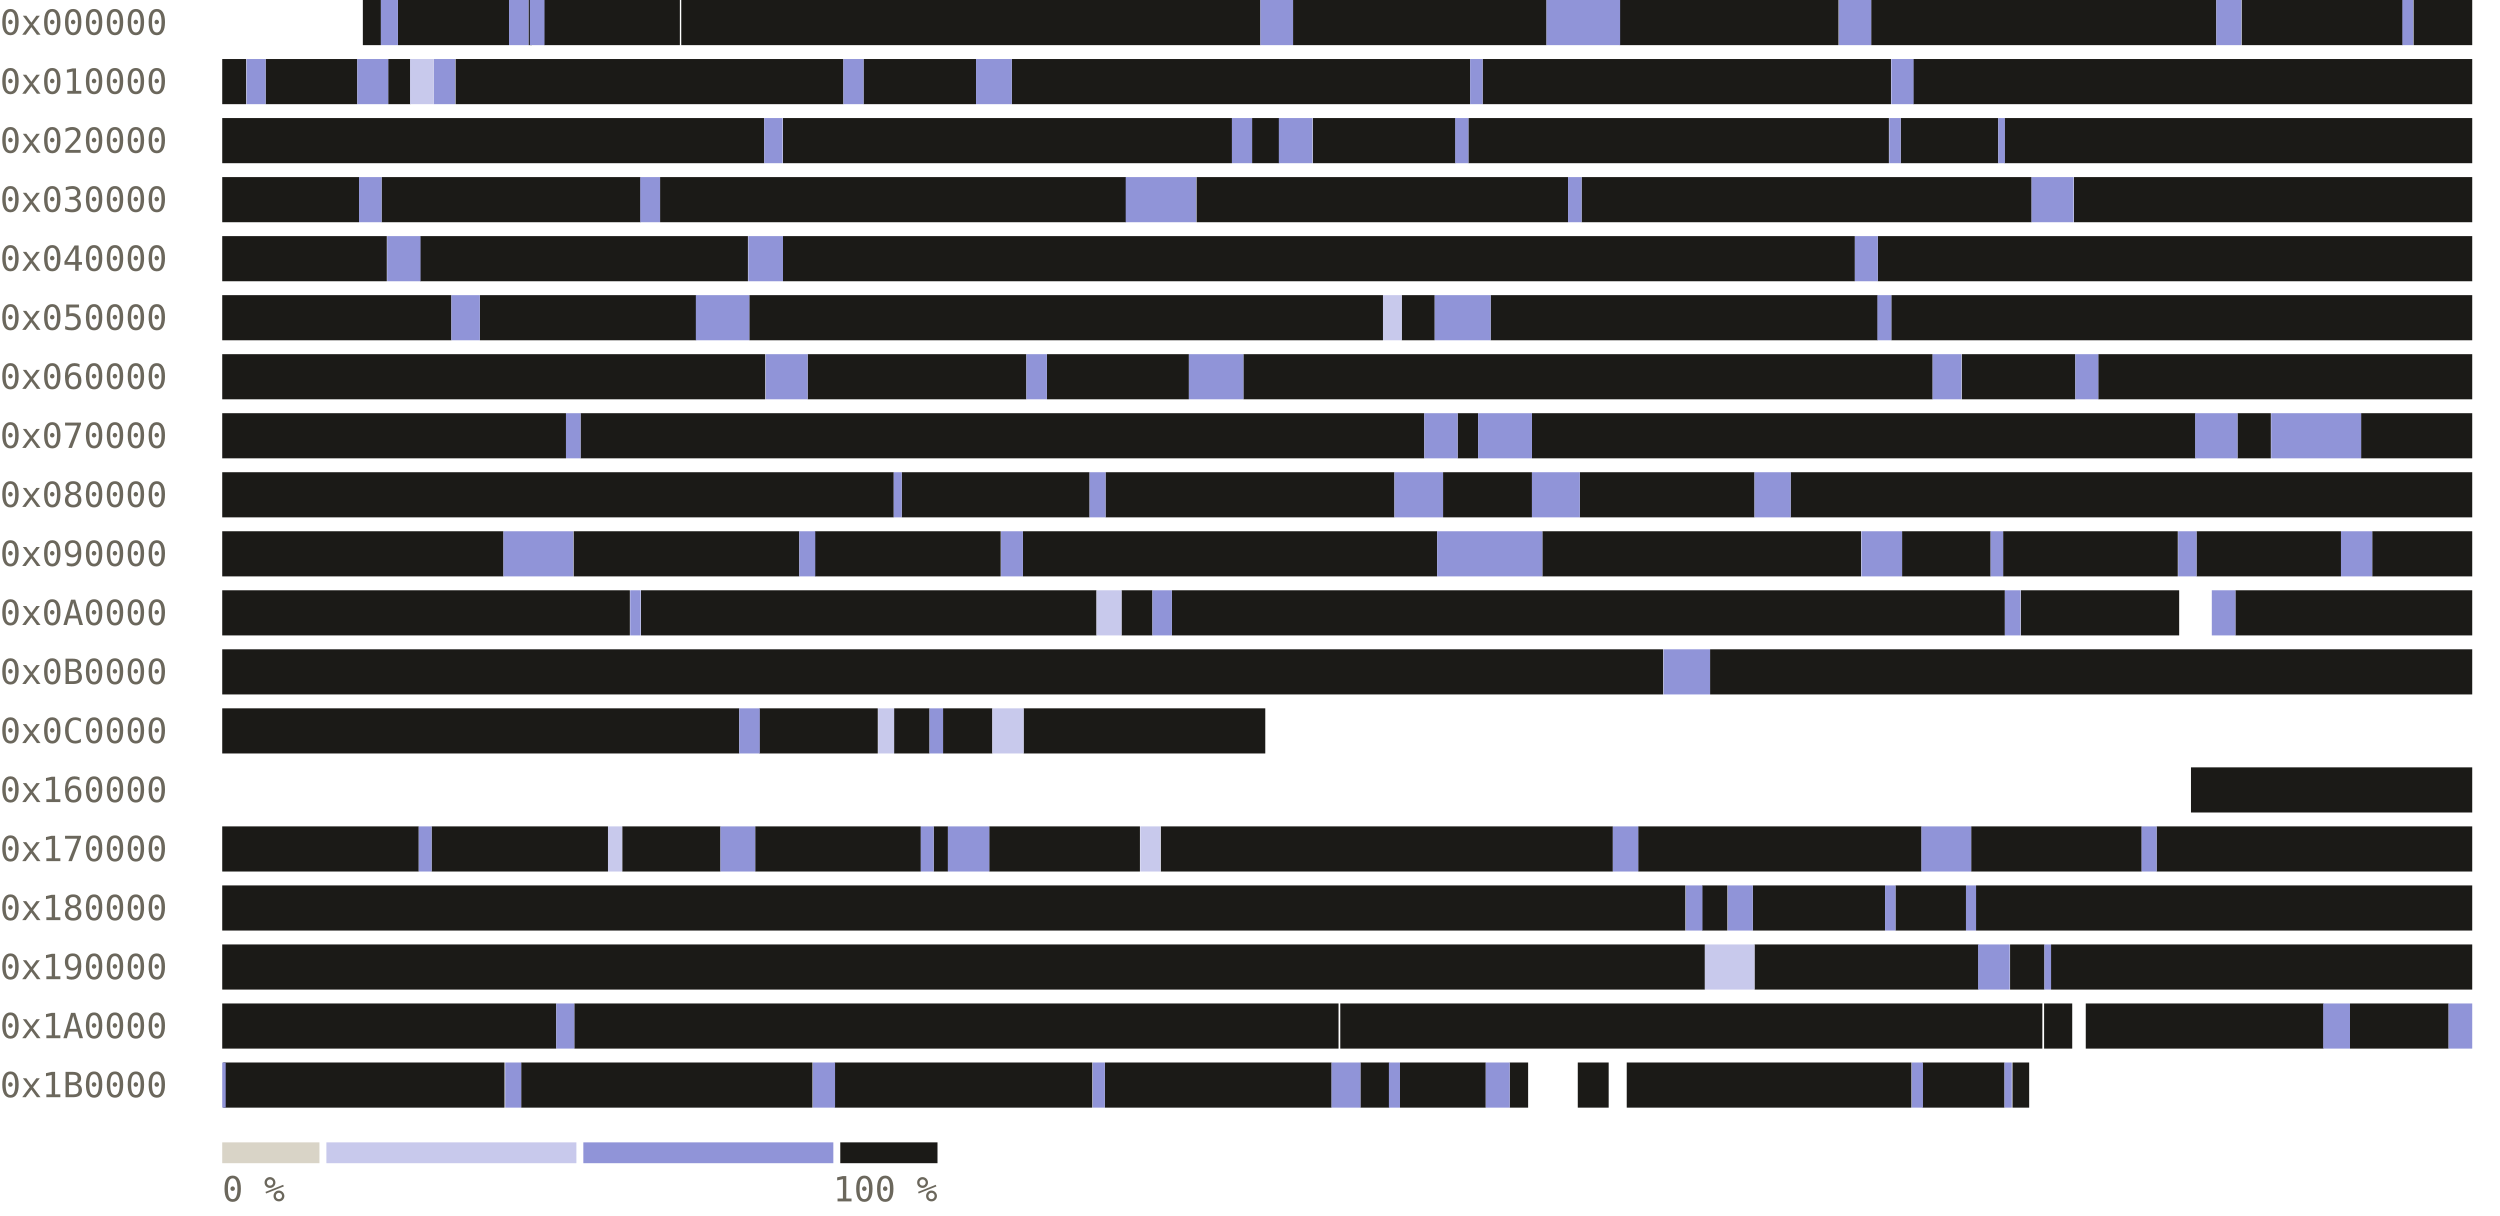
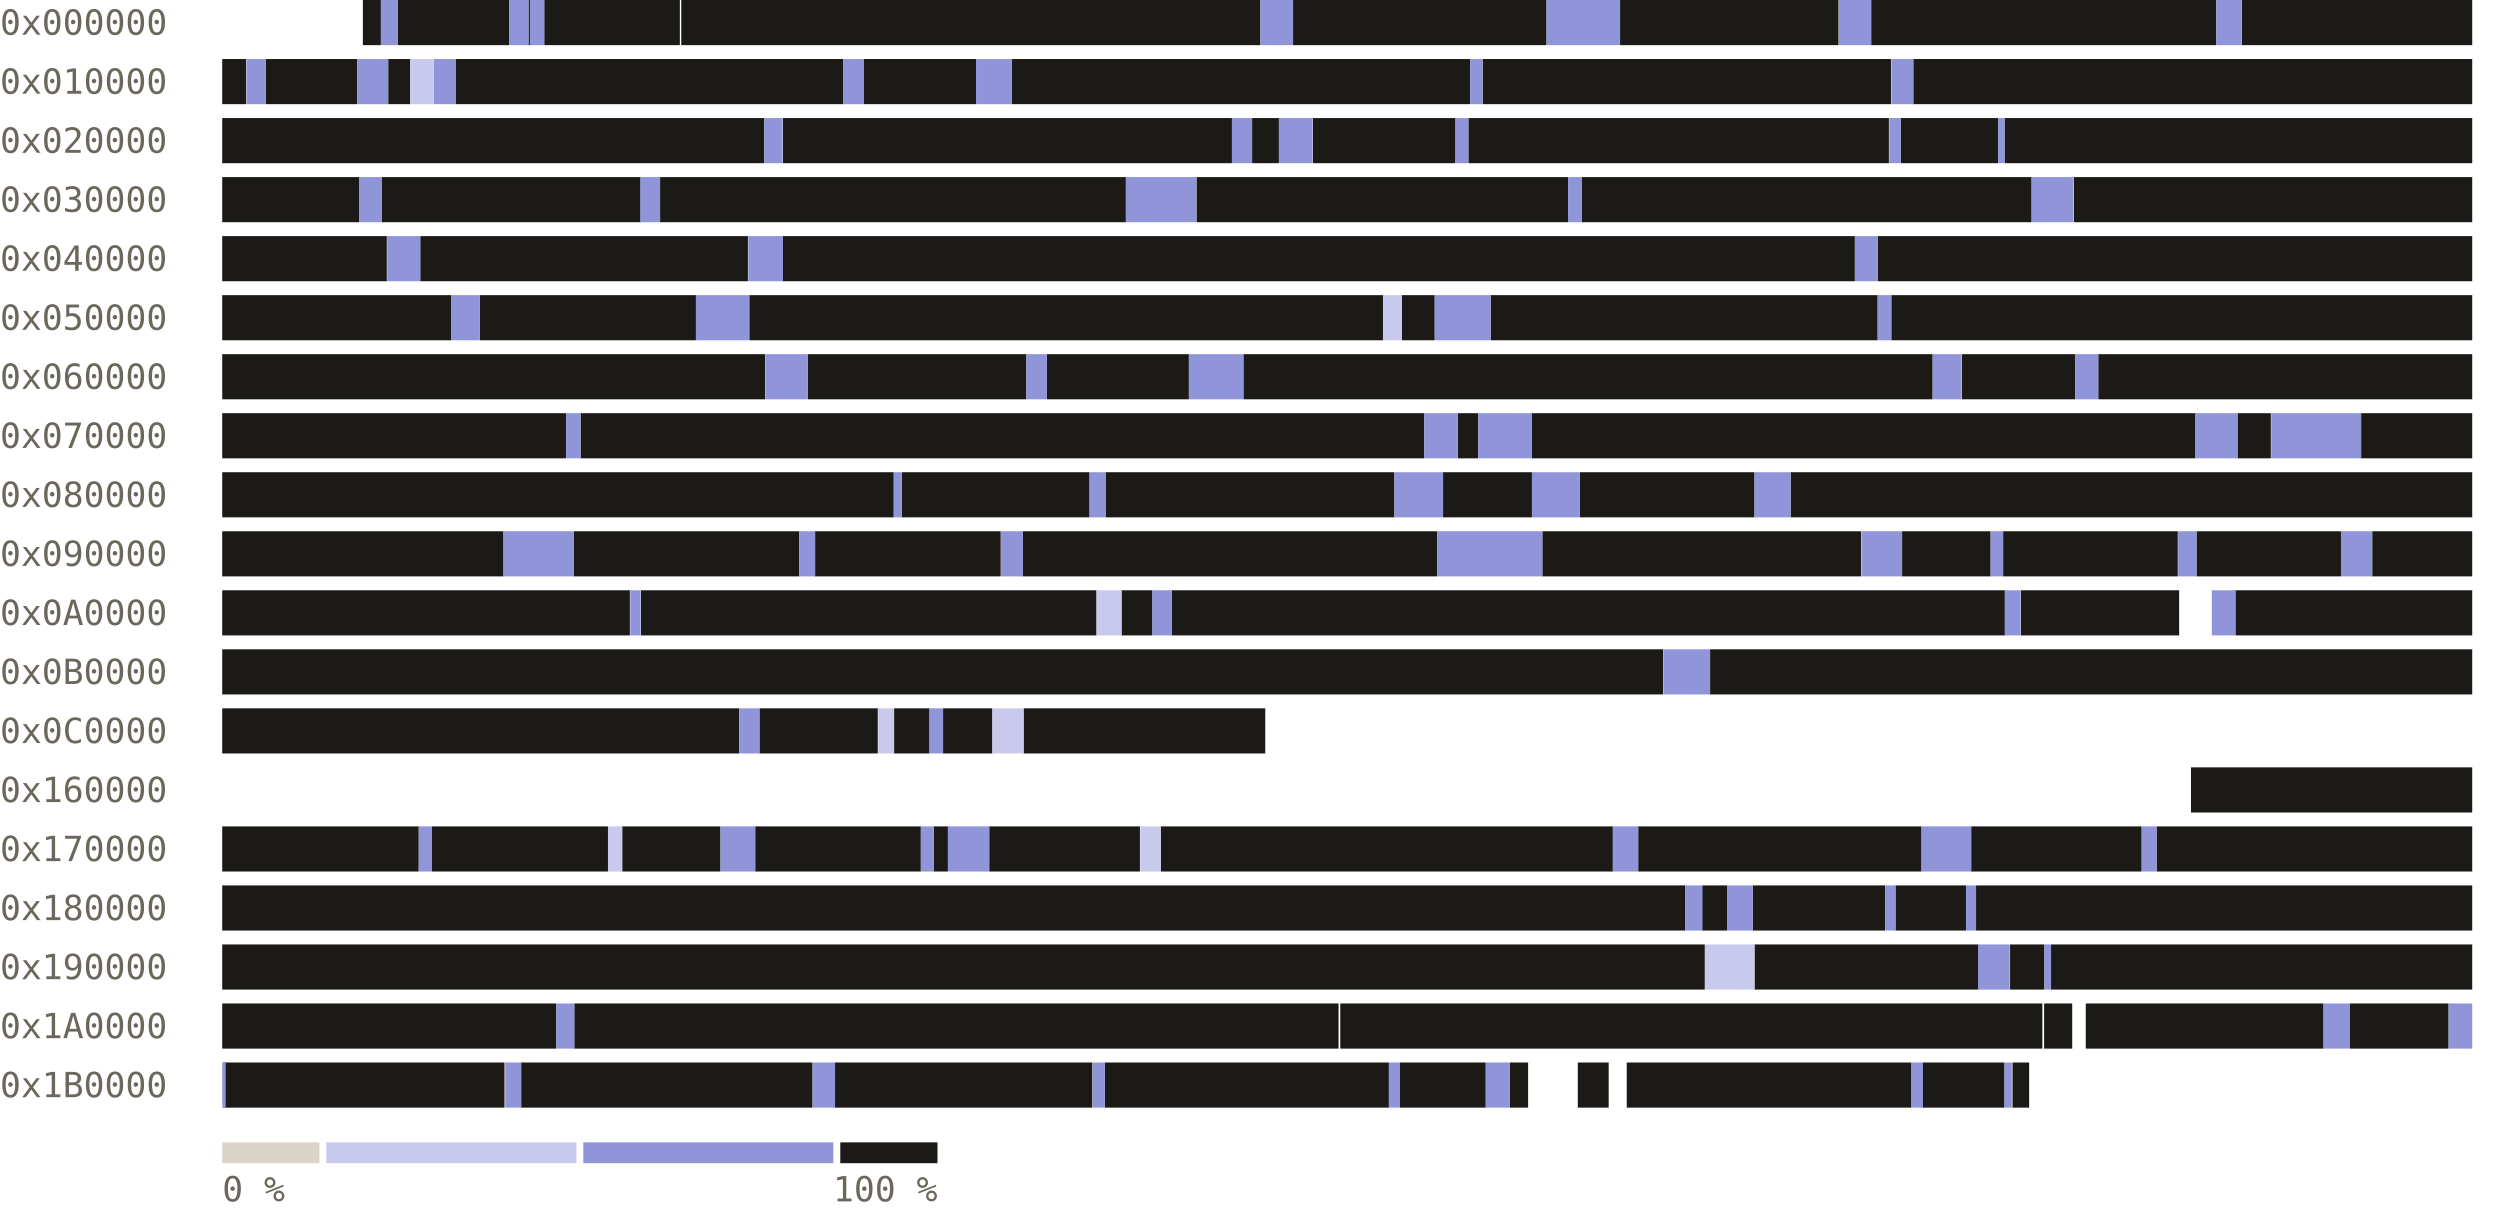
<svg xmlns="http://www.w3.org/2000/svg" viewBox="0 0 720 350" width="720" height="350">
  <style>text{font:10px monospace;fill:#6b675c}.q0{fill:#d9d4c7}.q1{fill:#e3e2f2}.q2{fill:#d6d6ef}.q3{fill:#c8c9ec}.q4{fill:#babce8}.q5{fill:#acafe4}.q6{fill:#9ea2df}.q7{fill:#9094d8}.q8{fill:#8186cf}.q9{fill:#7277c4}.q10{fill:#1b1a17}@media (prefers-color-scheme:dark){text{fill:#a8a293}.q0{fill:#4a463d}.q1{fill:#35375a}.q2{fill:#3c3f66}.q3{fill:#444772}.q4{fill:#4d517f}.q5{fill:#575b8c}.q6{fill:#62669a}.q7{fill:#6e72a8}.q8{fill:#7b7fb6}.q9{fill:#888cc4}.q10{fill:#d6d0bd}}</style>
  <text x="0" y="10">0x000000</text>
  <text x="0" y="27">0x010000</text>
  <text x="0" y="44">0x020000</text>
  <text x="0" y="61">0x030000</text>
  <text x="0" y="78">0x040000</text>
  <text x="0" y="95">0x050000</text>
  <text x="0" y="112">0x060000</text>
  <text x="0" y="129">0x070000</text>
  <text x="0" y="146">0x080000</text>
  <text x="0" y="163">0x090000</text>
  <text x="0" y="180">0x0A0000</text>
  <text x="0" y="197">0x0B0000</text>
  <text x="0" y="214">0x0C0000</text>
  <text x="0" y="231">0x160000</text>
  <text x="0" y="248">0x170000</text>
  <text x="0" y="265">0x180000</text>
  <text x="0" y="282">0x190000</text>
  <text x="0" y="299">0x1A0000</text>
  <text x="0" y="316">0x1B0000</text>
-   <path class="q10" d="M104.5 0h5.2v13h-5.2zM114.6 0h32v13h-32zM152.2 0h1v13h-1zM156.7 0h39.1v13h-39.1zM196.2 0h166.8v13h-166.8zM372.4 0h73v13h-73zM466.5 0h63v13h-63zM538.9 0h99.4v13h-99.4zM645.6 0h46.4v13h-46.4zM695.1 0h16.9v13h-16.9zM64 17h6.9v13h-6.9zM76.5 17h26.4v13h-26.4zM111.8 17h6.4v13h-6.4zM131.2 17h111.7v13h-111.7zM248.7 17h32.4v13h-32.4zM291.4 17h132v13h-132zM427 17h117.6v13h-117.6zM551 17h161v13h-161zM64 34h156.1v13h-156.1zM225.5 34h129.3v13h-129.3zM360.6 34h7.8v13h-7.8zM378.1 34h41.1v13h-41.1zM422.9 34h121.1v13h-121.1zM547.4 34h28.1v13h-28.1zM577.3 34h134.7v13h-134.7zM64 51h39.4v13h-39.4zM109.9 51h74.6v13h-74.6zM190.1 51h134.2v13h-134.2zM344.6 51h107v13h-107zM455.5 51h129.6v13h-129.6zM597.3 51h114.7v13h-114.7zM64 68h47.4v13h-47.4zM121 68h94.4v13h-94.4zM225.5 68h308.7v13h-308.7zM540.8 68h171.2v13h-171.2zM64 85h66v13h-66zM138.2 85h62.3v13h-62.3zM215.8 85h182.5v13h-182.5zM403.7 85h9.5v13h-9.5zM429.3 85h111.5v13h-111.5zM544.7 85h167.3v13h-167.3zM64 102h156.4v13h-156.4zM232.6 102h63v13h-63zM301.5 102h40.9v13h-40.9zM358.1 102h198.5v13h-198.5zM565 102h32.7v13h-32.7zM604.3 102h107.7v13h-107.7zM64 119h99v13h-99zM167.2 119h243v13h-243zM419.8 119h5.9v13h-5.9zM441.2 119h191.1v13h-191.1zM644.4 119h9.6v13h-9.6zM680 119h32v13h-32zM64 136h193.4v13h-193.4zM259.7 136h54.1v13h-54.1zM318.4 136h83.2v13h-83.2zM415.6 136h25.6v13h-25.6zM455 136h50.3v13h-50.3zM515.7 136h196.3v13h-196.3zM64 153h81v13h-81zM165.2 153h65v13h-65zM234.7 153h53.5v13h-53.5zM294.6 153h119.3v13h-119.3zM444.2 153h91.8v13h-91.8zM547.8 153h25.5v13h-25.5zM576.9 153h50.3v13h-50.3zM632.6 153h41.6v13h-41.6zM683.2 153h28.8v13h-28.8zM64 170h117.4v13h-117.4zM184.6 170h131.2v13h-131.2zM323 170h8.9v13h-8.9zM337.5 170h239.9v13h-239.9zM582 170h45.6v13h-45.6zM643.8 170h68.2v13h-68.2zM64 187h415v13h-415zM492.5 187h219.5v13h-219.5zM64 204h148.9v13h-148.9zM218.7 204h34.1v13h-34.1zM257.5 204h10.2v13h-10.2zM271.6 204h14.2v13h-14.2zM294.8 204h69.6v13h-69.6zM631 221h81v13h-81zM64 238h56.6v13h-56.6zM124.3 238h50.8v13h-50.8zM179.2 238h28.3v13h-28.3zM217.5 238h47.7v13h-47.7zM268.9 238h4.1v13h-4.1zM284.9 238h43.4v13h-43.4zM334.3 238h130.2v13h-130.2zM471.8 238h81.6v13h-81.6zM567.7 238h49.1v13h-49.1zM621.1 238h90.9v13h-90.9zM64 255h421.4v13h-421.4zM490.2 255h7.3v13h-7.3zM504.8 255h38.1v13h-38.1zM545.9 255h20.3v13h-20.3zM569.1 255h142.9v13h-142.9zM64 272h427v13h-427zM505.3 272h64.5v13h-64.5zM578.9 272h9.9v13h-9.9zM590.7 272h121.3v13h-121.3zM64 289h96.2v13h-96.2zM165.4 289h220.1v13h-220.1zM386 289h202.2v13h-202.2zM588.7 289h8.1v13h-8.1zM600.7 289h68.5v13h-68.5zM676.8 289h28.4v13h-28.4zM64.3 306h81v13h-81zM150.1 306h83.9v13h-83.9zM240.4 306h74.2v13h-74.2zM318.2 306h65.3v13h-65.3zM391.8 306h8.3v13h-8.3zM403.2 306h24.7v13h-24.7zM434.8 306h5.3v13h-5.3zM454.4 306h8.9v13h-8.9zM468.5 306h82v13h-82zM553.7 306h23.6v13h-23.6zM579.6 306h4.8v13h-4.8z" />
-   <path class="q7" d="M109.7 0h4.9v13h-4.9zM146.6 0h5.6v13h-5.6zM152.6 0h4.2v13h-4.2zM363 0h9.4v13h-9.4zM445.4 0h21.2v13h-21.2zM529.6 0h9.3v13h-9.3zM638.3 0h7.2v13h-7.2zM691.9 0h3.1v13h-3.1zM71 17h5.5v13h-5.5zM102.9 17h8.9v13h-8.9zM124.9 17h6.2v13h-6.2zM242.9 17h5.8v13h-5.8zM281.1 17h10.3v13h-10.3zM423.4 17h3.6v13h-3.6zM544.7 17h6.4v13h-6.4zM220.1 34h5.3v13h-5.3zM354.8 34h5.8v13h-5.8zM368.3 34h9.7v13h-9.7zM419.1 34h3.8v13h-3.8zM544.1 34h3.3v13h-3.3zM575.5 34h1.9v13h-1.9zM103.4 51h6.5v13h-6.5zM184.4 51h5.7v13h-5.7zM324.2 51h20.3v13h-20.3zM451.6 51h3.9v13h-3.9zM585.1 51h12.1v13h-12.1zM111.5 68h9.6v13h-9.6zM215.5 68h10v13h-10zM534.2 68h6.6v13h-6.6zM130 85h8.2v13h-8.2zM200.4 85h15.4v13h-15.4zM413.2 85h16.1v13h-16.1zM540.7 85h4v13h-4zM220.5 102h12.1v13h-12.1zM295.6 102h5.9v13h-5.9zM342.4 102h15.7v13h-15.7zM556.6 102h8.3v13h-8.3zM597.7 102h6.6v13h-6.6zM163 119h4.2v13h-4.2zM410.2 119h9.6v13h-9.6zM425.7 119h15.5v13h-15.5zM632.2 119h12.2v13h-12.2zM654.1 119h25.9v13h-25.9zM257.4 136h2.3v13h-2.3zM313.8 136h4.6v13h-4.6zM401.6 136h14v13h-14zM441.2 136h13.8v13h-13.8zM505.3 136h10.4v13h-10.4zM145 153h20.1v13h-20.1zM230.2 153h4.6v13h-4.6zM288.3 153h6.3v13h-6.3zM413.9 153h30.3v13h-30.3zM536.1 153h11.7v13h-11.7zM573.3 153h3.6v13h-3.6zM627.3 153h5.3v13h-5.3zM674.2 153h9v13h-9zM181.5 170h3v13h-3zM331.9 170h5.6v13h-5.6zM577.4 170h4.5v13h-4.5zM637 170h6.8v13h-6.8zM479.1 187h13.4v13h-13.4zM212.9 204h5.9v13h-5.9zM267.7 204h3.9v13h-3.9zM120.6 238h3.7v13h-3.7zM207.5 238h10v13h-10zM265.2 238h3.7v13h-3.7zM273 238h11.9v13h-11.9zM464.5 238h7.3v13h-7.3zM553.4 238h14.3v13h-14.3zM616.8 238h4.3v13h-4.3zM485.5 255h4.8v13h-4.8zM497.6 255h7.2v13h-7.2zM542.9 255h3v13h-3zM566.2 255h2.9v13h-2.9zM569.7 272h9.1v13h-9.1zM588.8 272h1.9v13h-1.9zM160.2 289h5.2v13h-5.2zM669.1 289h7.7v13h-7.7zM705.2 289h6.8v13h-6.8zM64 306h1v13h-1zM145.5 306h4.6v13h-4.6zM234.1 306h6.4v13h-6.4zM314.7 306h3.5v13h-3.5zM383.5 306h8.3v13h-8.3zM400 306h3.2v13h-3.2zM427.9 306h6.9v13h-6.9zM550.6 306h3.2v13h-3.2zM577.3 306h2.1v13h-2.1z" />
+   <path class="q10" d="M104.5 0h5.2v13h-5.2zM114.6 0h32v13h-32zM152.2 0h1v13h-1zM156.7 0h39.1v13h-39.1zM196.2 0h166.8v13h-166.8zM372.4 0h73v13h-73zM466.5 0h63v13h-63zM538.9 0h99.4v13h-99.4zM645.6 0h66.4v13h-66.4zM64 17h6.9v13h-6.9zM76.5 17h26.4v13h-26.4zM111.8 17h6.4v13h-6.4zM131.2 17h111.7v13h-111.7zM248.7 17h32.4v13h-32.4zM291.4 17h132v13h-132zM427 17h117.6v13h-117.6zM551 17h161v13h-161zM64 34h156.1v13h-156.1zM225.5 34h129.3v13h-129.3zM360.6 34h7.8v13h-7.8zM378.1 34h41.1v13h-41.1zM422.9 34h121.1v13h-121.1zM547.4 34h28.1v13h-28.1zM577.3 34h134.7v13h-134.7zM64 51h39.4v13h-39.4zM109.9 51h74.6v13h-74.6zM190.1 51h134.2v13h-134.2zM344.6 51h107v13h-107zM455.5 51h129.6v13h-129.6zM597.3 51h114.7v13h-114.7zM64 68h47.4v13h-47.4zM121 68h94.4v13h-94.4zM225.5 68h308.7v13h-308.7zM540.8 68h171.2v13h-171.2zM64 85h66v13h-66zM138.2 85h62.3v13h-62.3zM215.8 85h182.5v13h-182.5zM403.7 85h9.5v13h-9.5zM429.3 85h111.5v13h-111.5zM544.7 85h167.3v13h-167.3zM64 102h156.4v13h-156.4zM232.6 102h63v13h-63zM301.5 102h40.9v13h-40.9zM358.1 102h198.5v13h-198.5zM565 102h32.7v13h-32.7zM604.3 102h107.7v13h-107.7zM64 119h99v13h-99zM167.2 119h243v13h-243zM419.8 119h5.9v13h-5.9zM441.2 119h191.1v13h-191.1zM644.4 119h9.6v13h-9.6zM680 119h32v13h-32zM64 136h193.4v13h-193.4zM259.7 136h54.1v13h-54.1zM318.4 136h83.2v13h-83.2zM415.6 136h25.6v13h-25.6zM455 136h50.3v13h-50.3zM515.7 136h196.3v13h-196.3zM64 153h81v13h-81zM165.2 153h65v13h-65zM234.7 153h53.5v13h-53.5zM294.6 153h119.3v13h-119.3zM444.2 153h91.8v13h-91.8zM547.8 153h25.5v13h-25.5zM576.9 153h50.3v13h-50.3zM632.6 153h41.6v13h-41.6zM683.2 153h28.8v13h-28.8zM64 170h117.4v13h-117.4zM184.6 170h131.2v13h-131.2zM323 170h8.9v13h-8.9zM337.5 170h239.9v13h-239.9zM582 170h45.6v13h-45.6zM643.8 170h68.2v13h-68.2zM64 187h415v13h-415zM492.5 187h219.5v13h-219.5zM64 204h148.9v13h-148.9zM218.7 204h34.1v13h-34.1zM257.5 204h10.2v13h-10.2zM271.6 204h14.2v13h-14.2zM294.8 204h69.6v13h-69.6zM631 221h81v13h-81zM64 238h56.6v13h-56.6zM124.3 238h50.8v13h-50.8zM179.2 238h28.3v13h-28.3zM217.5 238h47.7v13h-47.7zM268.9 238h4.1v13h-4.1zM284.9 238h43.4v13h-43.4zM334.3 238h130.2v13h-130.2zM471.8 238h81.6v13h-81.6zM567.7 238h49.1v13h-49.1zM621.1 238h90.9v13h-90.9zM64 255h421.4v13h-421.4zM490.2 255h7.3v13h-7.3zM504.8 255h38.1v13h-38.1zM545.9 255h20.3v13h-20.3zM569.1 255h142.9v13h-142.9zM64 272h427v13h-427zM505.3 272h64.5v13h-64.5zM578.9 272h9.9v13h-9.9zM590.7 272h121.3v13h-121.3zM64 289h96.2v13h-96.2zM165.4 289h220.1v13h-220.1zM386 289h202.2v13h-202.2zM588.7 289h8.1v13h-8.1zM600.7 289h68.5v13h-68.5zM676.8 289h28.4v13h-28.4zM64.3 306h81v13h-81zM150.1 306h83.9v13h-83.9zM240.4 306h74.2v13h-74.2zM318.2 306h81.8v13h-81.8zM403.2 306h24.7v13h-24.7zM434.8 306h5.3v13h-5.3zM454.4 306h8.9v13h-8.9zM468.5 306h82v13h-82zM553.7 306h23.6v13h-23.6zM579.6 306h4.8v13h-4.8z" />
+   <path class="q7" d="M109.7 0h4.9v13h-4.9zM146.6 0h5.6v13h-5.6zM152.6 0h4.2v13h-4.2zM363 0h9.4v13h-9.4zM445.4 0h21.2v13h-21.2zM529.6 0h9.3v13h-9.3zM638.3 0h7.2v13h-7.2zM71 17h5.5v13h-5.5zM102.9 17h8.9v13h-8.9zM124.9 17h6.2v13h-6.2zM242.9 17h5.8v13h-5.8zM281.1 17h10.3v13h-10.3zM423.4 17h3.6v13h-3.6zM544.7 17h6.4v13h-6.4zM220.1 34h5.3v13h-5.3zM354.8 34h5.8v13h-5.8zM368.3 34h9.7v13h-9.7zM419.1 34h3.8v13h-3.8zM544.1 34h3.3v13h-3.3zM575.5 34h1.9v13h-1.9zM103.4 51h6.5v13h-6.5zM184.4 51h5.7v13h-5.7zM324.2 51h20.3v13h-20.3zM451.6 51h3.9v13h-3.9zM585.1 51h12.1v13h-12.1zM111.5 68h9.6v13h-9.6zM215.5 68h10v13h-10zM534.2 68h6.6v13h-6.6zM130 85h8.2v13h-8.2zM200.4 85h15.4v13h-15.4zM413.2 85h16.1v13h-16.1zM540.7 85h4v13h-4zM220.5 102h12.1v13h-12.1zM295.6 102h5.9v13h-5.9zM342.4 102h15.7v13h-15.7zM556.6 102h8.3v13h-8.3zM597.7 102h6.6v13h-6.6zM163 119h4.2v13h-4.2zM410.2 119h9.6v13h-9.6zM425.7 119h15.5v13h-15.5zM632.2 119h12.2v13h-12.2zM654.1 119h25.9v13h-25.9zM257.4 136h2.3v13h-2.3zM313.8 136h4.6v13h-4.6zM401.6 136h14v13h-14zM441.2 136h13.8v13h-13.8zM505.3 136h10.4v13h-10.4zM145 153h20.1v13h-20.1zM230.2 153h4.6v13h-4.6zM288.3 153h6.3v13h-6.3zM413.9 153h30.3v13h-30.3zM536.1 153h11.7v13h-11.7zM573.3 153h3.6v13h-3.6zM627.3 153h5.3v13h-5.3zM674.2 153h9v13h-9zM181.5 170h3v13h-3zM331.9 170h5.6v13h-5.6zM577.4 170h4.5v13h-4.5zM637 170h6.8v13h-6.8zM479.1 187h13.4v13h-13.4zM212.9 204h5.9v13h-5.9zM267.7 204h3.9v13h-3.9zM120.6 238h3.7v13h-3.7zM207.5 238h10v13h-10zM265.2 238h3.7v13h-3.7zM273 238h11.9v13h-11.9zM464.5 238h7.3v13h-7.3zM553.4 238h14.3v13h-14.3zM616.8 238h4.3v13h-4.3zM485.5 255h4.8v13h-4.8zM497.6 255h7.2v13h-7.2zM542.9 255h3v13h-3zM566.2 255h2.9v13h-2.9zM569.7 272h9.1v13h-9.1zM588.8 272h1.9v13h-1.9zM160.2 289h5.2v13h-5.2zM669.1 289h7.7v13h-7.7zM705.2 289h6.8v13h-6.8zM64 306h1v13h-1zM145.5 306h4.6v13h-4.6zM234.1 306h6.4v13h-6.4zM314.7 306h3.5v13h-3.5zM400 306h3.2v13h-3.2zM427.9 306h6.9v13h-6.9zM550.6 306h3.2v13h-3.2zM577.3 306h2.1v13h-2.1z" />
  <path class="q3" d="M118.1 17h6.8v13h-6.8zM398.3 85h5.4v13h-5.4zM315.8 170h7.2v13h-7.2zM252.9 204h4.6v13h-4.6zM285.8 204h9v13h-9zM175.1 238h4.1v13h-4.1zM328.4 238h5.8v13h-5.8zM491 272h14.3v13h-14.3z" />
  <rect class="q0" x="64" y="329" width="28" height="6" />
  <rect class="q3" x="94" y="329" width="72" height="6" />
  <rect class="q7" x="168" y="329" width="72" height="6" />
  <rect class="q10" x="242" y="329" width="28" height="6" />
  <text x="64" y="346">0 %</text>
  <text x="270" y="346" text-anchor="end">100 %</text>
</svg>
